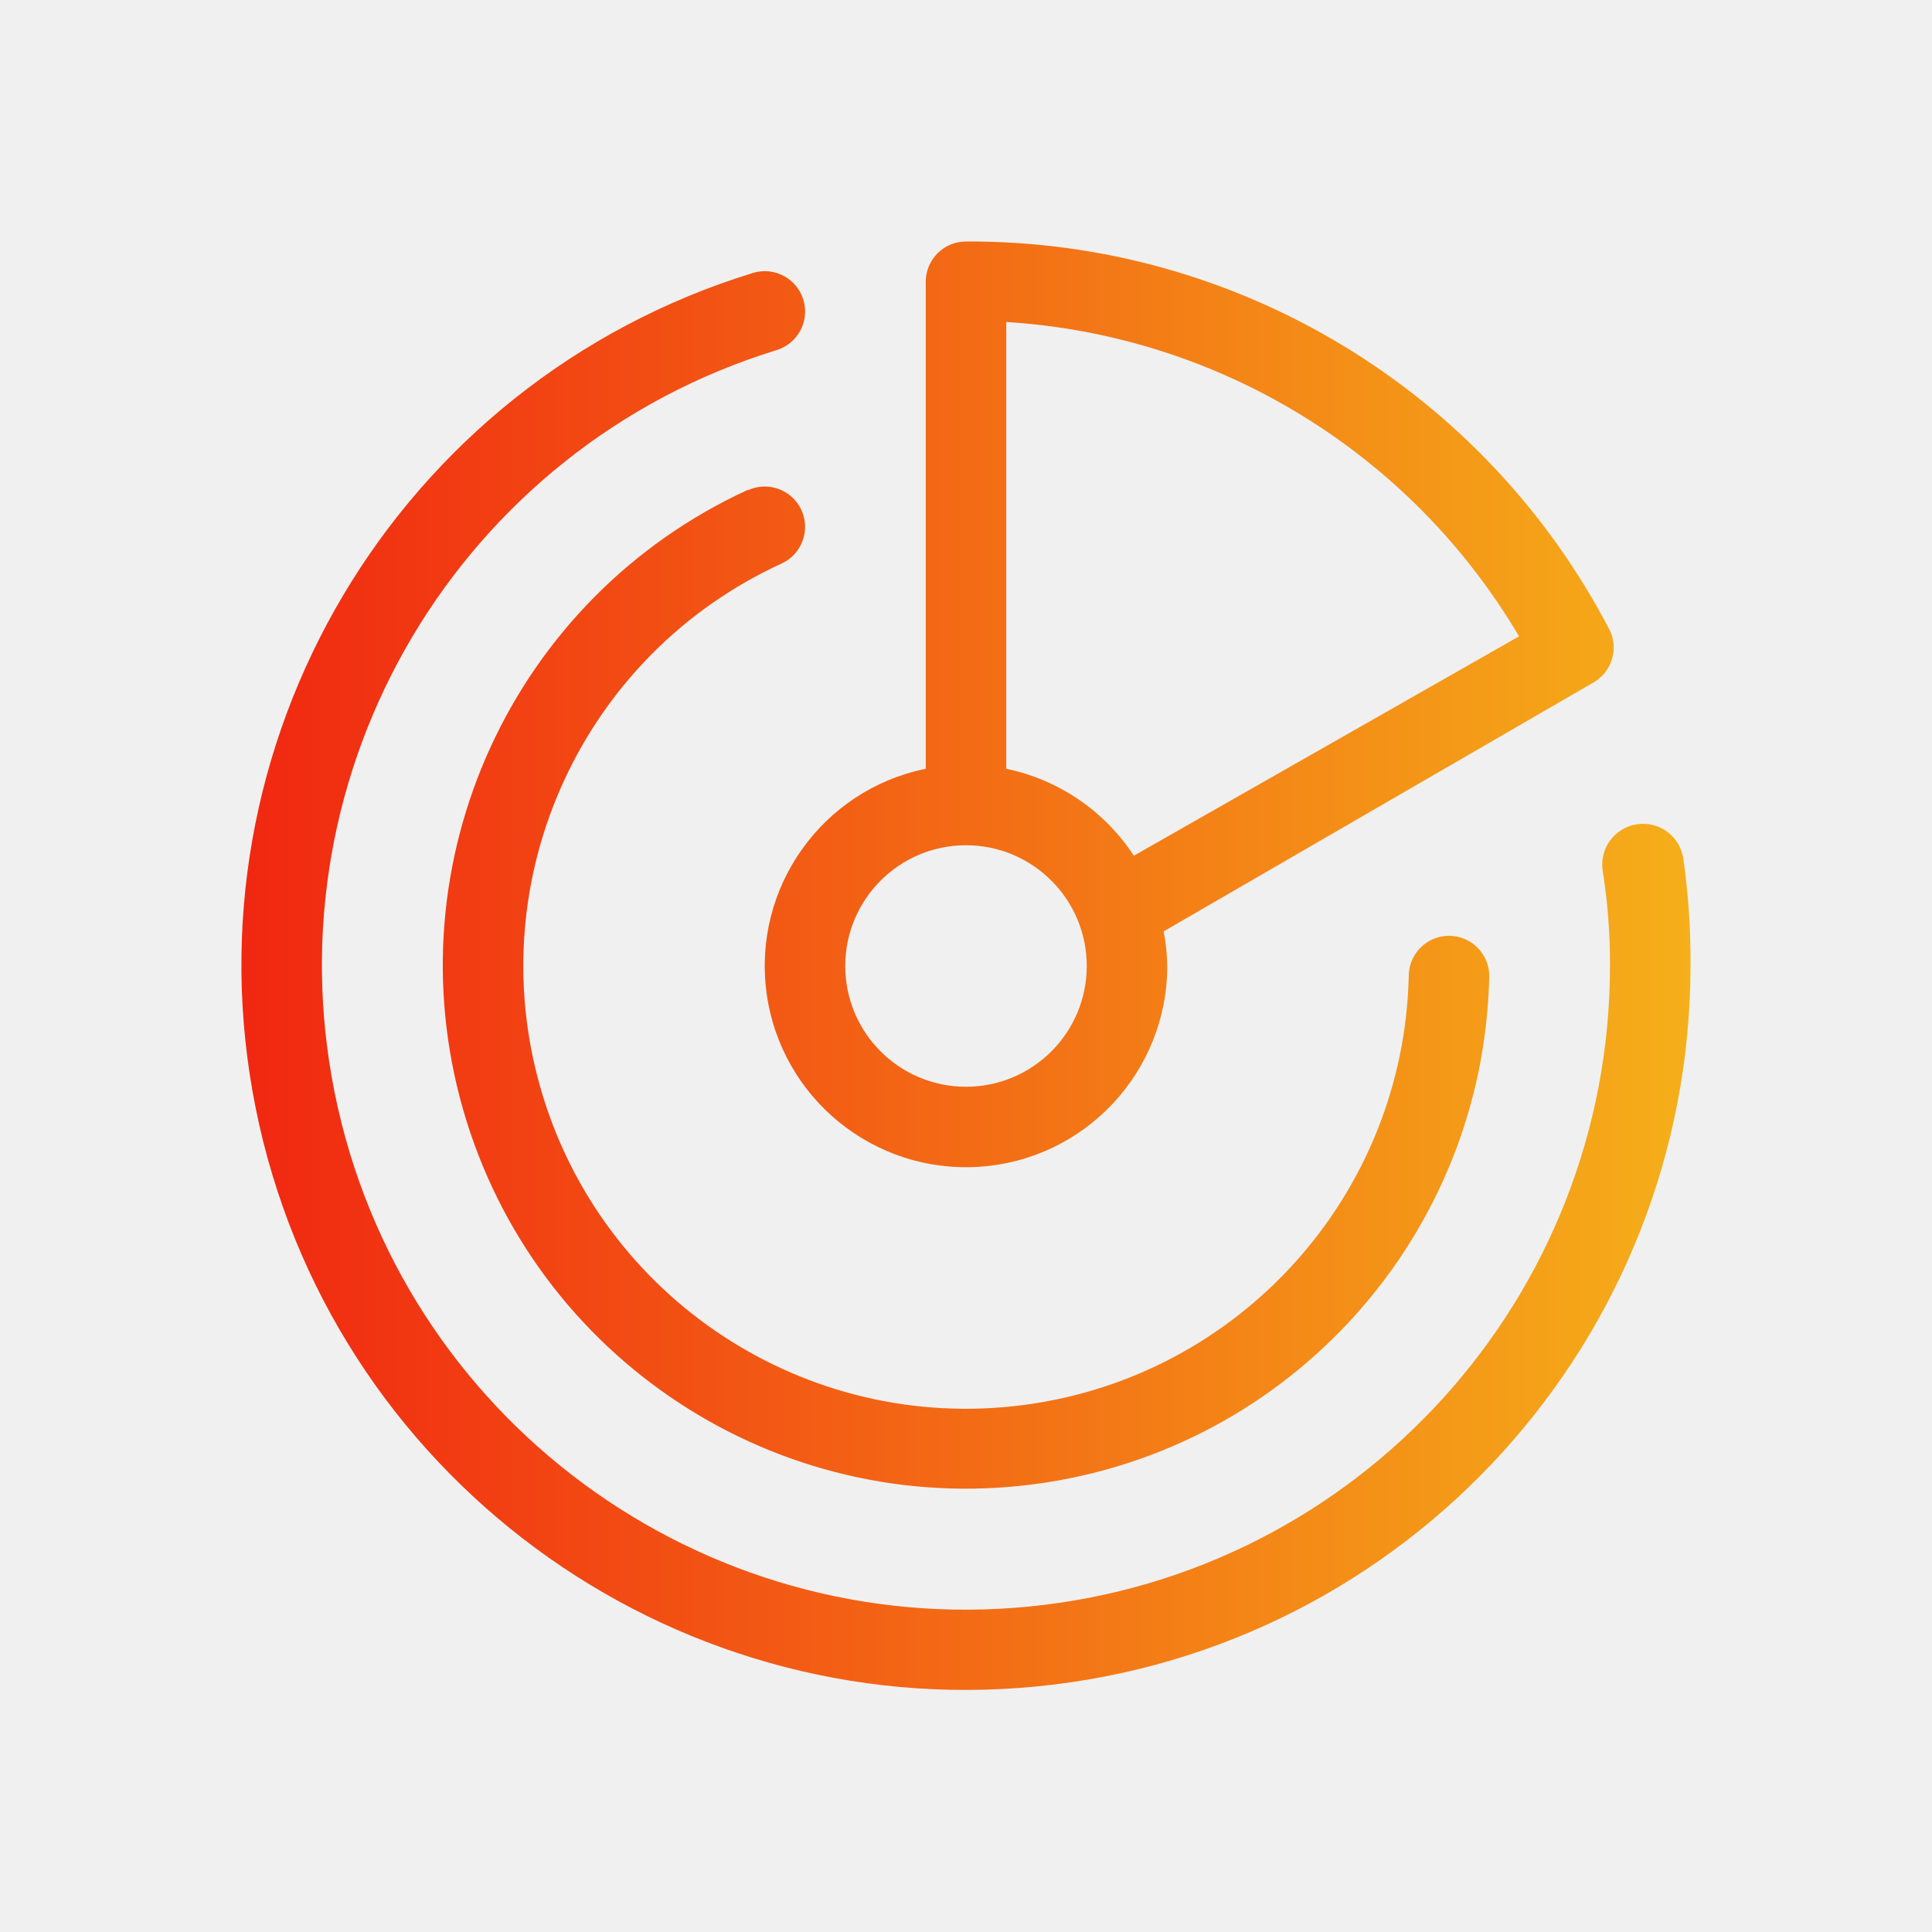
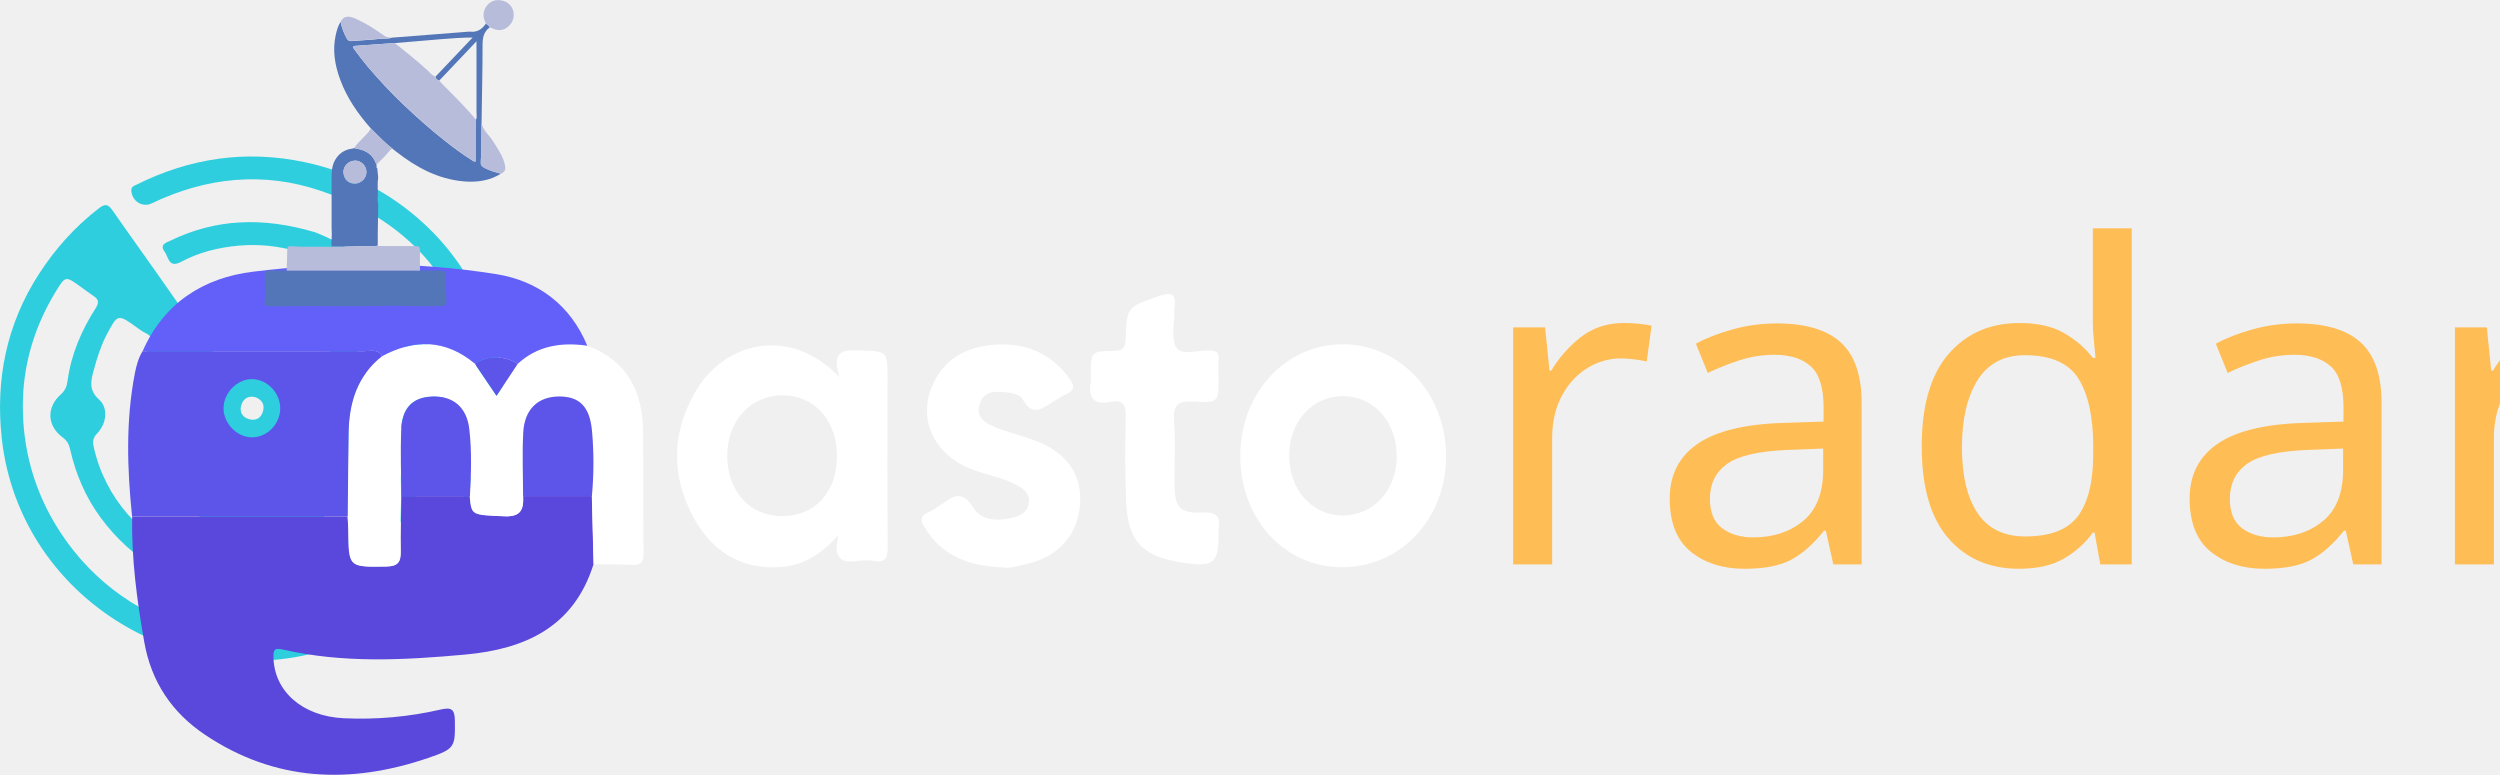
- <svg xmlns="http://www.w3.org/2000/svg" viewBox="0 0 48 48" id="radar">
+ <svg xmlns="http://www.w3.org/2000/svg" id="Layer_2" viewBox="0 0 292.45 90.63">
  <defs>
-     <linearGradient id="a" x1="6" x2="42" y1="24" y2="24" gradientUnits="userSpaceOnUse">
-       <stop offset="0" stop-color="#f12711" />
-       <stop offset="1" stop-color="#f5af19" />
-     </linearGradient>
+     <style>.cls-1{fill:#b7bcdb;}.cls-1,.cls-2,.cls-3,.cls-4,.cls-5,.cls-6,.cls-7{stroke-width:0px;}.cls-2{fill:#5a47db;}.cls-3{fill:#6260f9;}.cls-8{fill:#ffbd55;font-family:FranklinGothic-Demi, 'Franklin Gothic Demi';font-size:51.72px;font-weight:300;}.cls-4{fill:#5d54ea;}.cls-5{fill:#2fcede;}.cls-6{fill:#5276b8;}.cls-7{fill:#fff;}</style>
  </defs>
-   <path fill="url(#a)" d="M42,24A18,18,0,1,1,18.71,6.78a1,1,0,0,1,.58,1.92A16,16,0,1,0,40,24a14.78,14.78,0,0,0-.18-2.36,1,1,0,0,1,2-.32A17.77,17.77,0,0,1,42,24ZM18.58,12.17A13,13,0,1,0,37,24.25a1,1,0,0,0-1-1,1,1,0,0,0-1,1A11,11,0,1,1,19.42,14a1,1,0,1,0-.84-1.82ZM23,19.1V7a1,1,0,0,1,1-1,17.92,17.92,0,0,1,16,9.67l0,0v0h0a.11.11,0,0,1,0,0,1,1,0,0,1-.4,1.28L28.91,23.14A4.82,4.82,0,0,1,29,24a5,5,0,1,1-6-4.9ZM25,8V19.1a5,5,0,0,1,3.17,2.16l9.57-5.45A15.94,15.94,0,0,0,25,8ZM21,24a3,3,0,1,0,3-3A3,3,0,0,0,21,24Z" />
+   <g id="Layer_1-2">
+     <path class="cls-5" d="M36.74,27.12c7.64,3.02,12.76,8.62,14.32,17.24.11.63.3,1.18.68,1.71.78,1.09.8,2.3.09,3.39-.51.78-.7,1.6-.89,2.48-1.18,5.6-4.01,10.18-8.67,13.53-9.69,6.97-23.2,5-30.5-4.92-1.76-2.4-2.92-5.1-3.57-8-.13-.59-.35-1-.88-1.39-1.82-1.35-1.91-3.51-.2-5.03.53-.47.71-.99.79-1.62.42-3.09,1.63-5.88,3.29-8.47.41-.64.35-1.01-.24-1.4-.52-.35-1.01-.73-1.52-1.09-1.8-1.3-1.78-1.29-2.94.6-2.33,3.81-3.66,8.04-3.81,12.39-.18,5.05.98,9.98,3.59,14.47,7.41,12.72,23.01,17.17,36.01,10.26,10.11-5.37,15.04-16.22,13.72-26.43-1.46-11.32-7.77-18.88-18.5-22.52-6.7-2.27-13.36-1.6-19.76,1.47-1.1.53-2.33-.27-2.39-1.51-.02-.43.29-.52.55-.65,6.27-3.14,12.84-4.12,19.73-2.66,5.29,1.12,9.99,3.54,13.92,7.16,3.28,3.02,5.78,6.71,7.38,10.95,3.33,8.84,2.61,17.43-1.97,25.58-3.11,5.52-7.75,9.53-13.59,12.13C23.4,82.78,2.32,70.8.2,51.23c-.74-6.83.57-13.32,4.35-19.17,1.91-2.96,4.24-5.56,7.05-7.72.74-.56,1.07-.42,1.56.27,2.44,3.5,4.95,6.96,7.38,10.47.6.87,1,1.12,2.08.52,6.45-3.64,14.52-1.77,18.47,4.28,3.8,5.83,3.14,13.33-2.06,18.2-.6.56-.95,1.12-1.04,2.02-.24,2.43-2.96,3.61-4.92,2.16-.67-.5-1.26-.61-2.07-.55-5.63.41-10.2-1.6-13.27-6.38-3.04-4.73-3.05-9.67-.32-14.58.46-.83.5-1.37-.42-1.81-.32-.15-.61-.36-.9-.57-2.31-1.68-2.32-1.69-3.65.86-.66,1.27-1.08,2.64-1.46,4.02-.34,1.24-.65,2.36.6,3.48,1.11,1,.91,2.8-.23,3.99-.48.51-.52.94-.39,1.54,2.62,12.01,17,18.35,27.74,12.27,4.82-2.73,7.84-6.79,9.34-12.07.26-.9.26-1.47-.68-2.09-1.82-1.22-1.81-3.81,0-4.97.95-.61.94-1.21.74-2.1-2-8.95-10.85-15.37-20.12-14.57-2.39.21-4.68.77-6.79,1.9-1.47.78-1.46-.54-1.93-1.18-.63-.86.17-1.05.7-1.31,5.31-2.57,10.78-2.76,16.79-1ZM18.44,45.27c-.73,2.22-.42,5.5,1.5,8.47,2.42,3.74,6.2,6.03,11.04,5.25.53-.09.88-.3,1.16-.77.76-1.31,1.95-1.83,3.4-1.55.68.13,1.11-.09,1.55-.5,3.03-2.84,4.14-6.32,3.49-10.39-1.21-7.63-10.04-11.74-16.71-7.82-.76.45-.76.8-.27,1.44.86,1.13,1.75,2.26,2.46,3.49.6,1.04,1.14,1.43,2.39.93,1.59-.63,3.66.27,4.54,1.71.96,1.56.83,3.48-.32,4.87-1.21,1.45-3.06,1.87-4.84,1.11-1.61-.69-3-2.54-2.38-4.03.96-2.27-.48-2.94-1.85-3.86-.33-.22-.66-.44-.97-.69-2.42-1.91-2.79-1.79-4.19,2.34ZM29.91,46.47c-.86-.22-1.44.15-1.68.91-.25.78.1,1.42.89,1.65.78.22,1.4-.07,1.64-.9.23-.81-.11-1.36-.86-1.66Z" />
+     <path class="cls-2" d="M69.43,66c-2.3,7.35-7.99,9.93-14.99,10.57-7.14.65-14.29,1.04-21.37-.59-.94-.22-1.11.03-1.08.94.1,3.97,3.39,6.87,8.22,7.1,3.83.18,7.62-.16,11.35-1.02,1.21-.28,1.63-.06,1.65,1.26.03,3.11.07,3.32-3.13,4.41-9.1,3.1-17.92,2.77-26.1-2.72-3.85-2.58-6.29-6.17-7.11-10.88-.85-4.86-1.5-9.72-1.41-14.66,8.41,0,16.82,0,25.23,0,.03.52.09,1.04.09,1.56.03,4.42.02,4.36,4.45,4.29,1.33-.02,1.68-.52,1.66-1.75-.05-2.16.04-4.31.07-6.47,2.67,0,5.34,0,8.01,0,.22,2.3.22,2.16,4,2.34,1.98.1,2.31-.79,2.24-2.35,2.68,0,5.36,0,8.04,0,.07,2.66.13,5.31.2,7.97Z" />
+     <path class="cls-7" d="M69.43,66c-.07-2.66-.13-5.31-.2-7.97.23-2.54.24-5.1.01-7.63-.26-2.82-1.46-4.02-3.83-4.01-2.47,0-4.06,1.47-4.21,4.21-.13,2.48-.02,4.97-.02,7.45.07,1.56-.25,2.45-2.24,2.35-3.77-.19-3.78-.05-4-2.34.15-2.62.23-5.24-.07-7.84-.29-2.58-1.9-3.92-4.35-3.82-2.3.09-3.52,1.35-3.62,4-.09,2.55,0,5.1.02,7.65-.03,2.16-.12,4.32-.07,6.47.03,1.23-.32,1.73-1.66,1.75-4.43.07-4.42.12-4.45-4.29,0-.52-.06-1.04-.09-1.56.03-3.26.04-6.51.1-9.77.06-3.53,1.01-6.68,3.92-8.97,3.81-2.05,7.44-1.97,10.86.87.82,1.22,1.65,2.44,2.54,3.76.89-1.35,1.67-2.53,2.46-3.72,2.34-2.17,5.14-2.58,8.16-2.14,4.72,1.73,6.51,5.36,6.54,10.11.03,4.73,0,9.45.05,14.18.01,1.03-.29,1.4-1.34,1.34-1.51-.09-3.02-.05-4.53-.07Z" />
+     <path class="cls-4" d="M44.7,41.66c-2.91,2.29-3.86,5.44-3.92,8.97-.05,3.26-.07,6.51-.1,9.77-8.41,0-16.82,0-25.23,0-.58-5.6-.75-11.19.33-16.75.18-.9.41-1.78.9-2.57,8.63,0,17.26-.01,25.89,0,.74,0,1.61-.31,2.13.57ZM29.45,44.35c-1.77.01-3.34,1.68-3.3,3.49.05,1.73,1.57,3.28,3.26,3.32,1.8.04,3.36-1.53,3.37-3.38,0-1.84-1.55-3.44-3.34-3.43Z" />
+     <path class="cls-3" d="M44.7,41.66c-.52-.88-1.39-.57-2.13-.57-8.63-.02-17.26,0-25.89,0,2.48-5.64,7.1-8.6,12.94-9.31,9.47-1.16,19.01-1.22,28.44.29,4.87.78,8.66,3.59,10.64,8.37-3.02-.43-5.82-.02-8.16,2.14-1.29-.99-3.63-1.01-4.99-.04-3.41-2.84-7.05-2.92-10.86-.87Z" />
+     <path class="cls-7" d="M98.22,44.14c-1.03-3.2.48-3.21,2.35-3.15,3.24.11,3.25.03,3.25,3.3,0,6.56-.03,13.13.02,19.69,0,1.2-.19,1.86-1.57,1.64-.64-.1-1.32-.1-1.97,0-1.9.3-2.86-.29-2.22-3-2.12,2.31-4.18,3.54-6.75,3.71-4.75.33-8.13-1.91-10.26-5.91-2.54-4.77-2.51-9.7.19-14.45,3.42-6.04,11.16-7.92,16.95-1.84ZM97.91,53.3c-.01-4.11-2.63-7.03-6.32-7.06-3.76-.03-6.55,3.02-6.52,7.12.03,4.12,2.65,7,6.39,7.02,3.88.02,6.46-2.82,6.45-7.08Z" />
+     <path class="cls-7" d="M145.09,53.4c-.04-7.2,5.06-12.94,11.65-13.12,6.86-.19,12.39,5.6,12.42,13.01.03,7.43-5.35,13.14-12.31,13.06-6.65-.07-11.73-5.66-11.76-12.95ZM163.39,53.43c.02-4.07-2.63-7.06-6.28-7.09-3.56-.02-6.27,2.94-6.3,6.87-.03,4.07,2.65,7.09,6.29,7.09,3.57,0,6.27-2.95,6.3-6.88Z" />
+     <path class="cls-7" d="M117.43,66.38c-4.1-.15-7.21-1.34-9.24-4.64-.49-.79-.64-1.39.42-1.82.48-.2.91-.52,1.35-.81,1.37-.92,2.49-2.02,3.91.29.97,1.57,3.03,1.61,4.87,1.08.9-.26,1.52-.76,1.62-1.74.09-.93-.5-1.46-1.2-1.87-1.71-1.01-3.7-1.27-5.53-1.99-4.58-1.81-6.46-6.21-4.3-10.34,1.55-2.98,4.31-4.11,7.49-4.24,3.44-.13,6.25,1.16,8.3,4.01.6.84.57,1.38-.41,1.81-.48.21-.91.52-1.36.78-1.28.75-2.53,2.05-3.72-.21-.24-.45-1.12-.71-1.73-.78-1.31-.15-2.81-.27-3.3,1.36-.51,1.69.85,2.33,2.09,2.81,1.52.59,3.13.95,4.65,1.56,3.57,1.42,5.26,3.98,5,7.38-.27,3.56-2.52,6.1-6.2,6.95-1.02.24-2.04.52-2.7.42Z" />
+     <path class="cls-7" d="M142.55,44.16c0,2.86,0,2.99-2.87,2.81-1.9-.12-2.49.4-2.34,2.33.19,2.42.04,4.86.05,7.29,0,2.77.6,3.49,3.3,3.36,1.59-.08,2.12.44,1.86,1.93-.02.13,0,.26,0,.39,0,3.68-.53,4.12-4.32,3.53-4.61-.72-6.29-2.47-6.49-7.11-.14-3.28-.14-6.57-.05-9.85.04-1.43-.27-2.13-1.81-1.83-1.95.39-2.61-.46-2.28-2.32.05-.25,0-.52,0-.79,0-2.76,0-2.81,2.7-2.86,1.01-.02,1.33-.29,1.37-1.33.14-3.85.21-3.78,3.8-5.04,1.54-.54,2.18-.39,1.91,1.36-.02.13,0,.26,0,.39.03,1.44-.44,3.21.23,4.23.67,1.01,2.56.28,3.91.35.73.04,1.1.18,1.03.99-.06.72-.01,1.44-.01,2.17Z" />
+     <path class="cls-4" d="M61.19,58.04c0-2.48-.11-4.97.02-7.45.15-2.73,1.73-4.2,4.21-4.21,2.37,0,3.57,1.19,3.83,4.01.23,2.54.22,5.09-.01,7.63-2.68,0-5.36,0-8.04,0Z" />
+     <path class="cls-4" d="M46.95,58.04c-.02-2.55-.11-5.1-.02-7.65.09-2.65,1.32-3.91,3.62-4,2.45-.1,4.06,1.24,4.35,3.82.3,2.6.21,5.23.07,7.84-2.67,0-5.34,0-8.01,0Z" />
+     <path class="cls-4" d="M55.56,42.54c1.37-.97,3.71-.95,4.99.04-.78,1.19-1.57,2.37-2.46,3.72-.89-1.32-1.71-2.54-2.54-3.76Z" />
+     <path class="cls-6" d="M45.78,4.41c3.03-.24,6.06-.48,9.1-.71.03,0,.05-.01.08,0,.81.11,1.4-.25,1.85-.9.25.02.37.22.48.4-.68.5-.84,1.17-.84,2,0,2.93-.07,5.85-.11,8.78-.05,1.65.02,3.31-.1,4.96-.03.37.13.54.43.7.61.33,1.27.5,1.93.68-1.33.82-2.8,1.03-4.33.9-3.03-.26-5.57-1.64-7.91-3.47-.12-.09-.23-.18-.35-.27-.03-.02-.05-.05-.08-.07,0,0,0,0,0,0-.92-.72-1.73-1.56-2.55-2.39-1.5-1.7-2.78-3.53-3.57-5.67-.64-1.72-.94-3.47-.53-5.28.12-.52.26-1.05.56-1.51.14.69.39,1.34.73,1.95.13.23.27.32.53.3,1.14-.09,2.28-.14,3.41-.27.42-.05.85.03,1.26-.11ZM55.72,13.92c.07-.24.05-.49.02-.74V4.83c-1.44,1.52-2.91,3.06-4.37,4.61-.22-.1-.42-.2-.41-.49,1.44-1.52,2.89-3.04,4.33-4.56-1.26,0-2.46.1-3.65.19-1.82.15-3.65.3-5.47.46-.36.02-.72.04-1.07.07-1.17.08-2.33.17-3.5.25-.3.02-.38.12-.18.39.52.7,1.05,1.4,1.61,2.07,1.35,1.58,2.76,3.1,4.27,4.52,1.52,1.45,3.1,2.84,4.75,4.14,1.05.84,2.14,1.62,3.27,2.34.24.15.34.13.34-.19,0-1.54,0-3.09.01-4.63.01-.03.02-.06.03-.08Z" />
+     <path class="cls-6" d="M49.12,31.65c.81,0,1.62,0,2.44,0,.48,0,.56.09.57.55.03,1,.06,2,.09,2.99.02.52-.02.57-.55.59-1.13.06-2.26.05-3.39.02-2.53-.08-5.06.04-7.59.02-2.73-.03-5.46-.03-8.19.02-.41,0-.82-.03-1.24-.04-.24,0-.34-.13-.31-.36.12-1.13,0-2.26.02-3.39,0-.28.09-.38.36-.38.73,0,1.46-.02,2.2-.04,5.2,0,10.4,0,15.6,0Z" />
+     <path class="cls-6" d="M44.25,23.82c-.02,1.17-.04,2.34-.06,3.51,0,.03,0,.06,0,.1,0,.42,0,.85,0,1.27-.1.08-.21.1-.34.09-1.69-.03-3.39.12-5.08.06,0-.05,0-.1,0-.15,0-.03,0-.07,0-.1,0-.13,0-.25,0-.38.06-.54.05-1.07.02-1.61,0-1.95,0-3.91,0-5.86,0-.67.04-1.33.36-1.94.42-.79,1.06-1.27,1.95-1.41.04,0,.07,0,.11-.01.07-.02.14-.04.21-.07.12.03.23.06.35.08,1.11.18,1.91.75,2.26,1.85.01.05.02.11.04.16-.06.11-.05.19.06.26.01.1.02.2.03.3,0,.06.01.11.02.17.02.21.04.42.06.63-.11.67-.03,1.34-.04,2.02,0,.34-.08.69.04,1.02ZM41.54,18.79c-.73,0-1.36.61-1.37,1.32,0,.8.54,1.36,1.33,1.37.72,0,1.37-.64,1.36-1.38,0-.7-.62-1.31-1.33-1.32Z" />
+     <path class="cls-1" d="M38.76,28.85c1.69.06,3.39-.1,5.08-.06.12,0,.24-.02.34-.09.14.11.3.08.46.08,1.33,0,2.65.02,3.98,0,.41,0,.52.13.51.53-.03.78,0,1.57,0,2.35-5.2,0-10.4,0-15.6,0,.03-.81.07-1.62.07-2.42,0-.36.14-.47.47-.44,1.56.13,3.13.03,4.69.07Z" />
+     <path class="cls-1" d="M57.29,3.2c-.12-.19-.23-.38-.48-.4.01-.16-.08-.28-.13-.41-.31-.79,0-1.68.74-2.15.64-.41,1.71-.25,2.24.34.55.6.58,1.54.09,2.21-.53.72-1.31.92-2.12.55-.11-.05-.22-.09-.33-.14Z" />
+     <path class="cls-1" d="M58.6,20.32c-.66-.18-1.32-.34-1.93-.68-.3-.16-.46-.33-.43-.7.12-1.65.05-3.31.1-4.96-.11,1.11.81,1.69,1.3,2.49.57.92,1.23,1.8,1.44,2.9.09.49,0,.71-.48.95Z" />
+     <path class="cls-1" d="M45.78,4.41c-.41.14-.84.06-1.26.11-1.13.13-2.27.18-3.41.27-.26.02-.4-.07-.53-.3-.35-.61-.6-1.26-.73-1.95.3-.63.88-.75,1.72-.37,1.18.53,2.28,1.22,3.32,1.97.29.21.57.25.89.27Z" />
+     <path class="cls-1" d="M44.04,19.26c-.35-1.11-1.14-1.67-2.26-1.85-.12-.02-.23-.05-.35-.08.28-.47.68-.83,1.05-1.22.33-.34.68-.66.9-1.09.82.83,1.63,1.67,2.55,2.39-.21.02-.32.18-.43.32-.45.55-.97,1.03-1.46,1.53Z" />
+     <path class="cls-1" d="M45.94,17.41s.05.05.08.07c-.03-.02-.05-.05-.08-.07Z" />
+     <path class="cls-1" d="M38.78,28.6s0,.07,0,.1c-.04-.03-.04-.07,0-.1Z" />
+     <path class="cls-1" d="M41.23,17.39s-.07,0-.11.01c.04,0,.07,0,.11-.01Z" />
+     <path class="cls-1" d="M55.69,14c0,1.54-.02,3.09-.01,4.63,0,.32-.1.34-.34.19-1.13-.72-2.22-1.5-3.27-2.34-1.65-1.31-3.22-2.7-4.75-4.14-1.51-1.43-2.93-2.94-4.27-4.52-.57-.67-1.09-1.37-1.61-2.07-.2-.27-.12-.37.18-.39,1.17-.08,2.33-.17,3.5-.25.36-.03.71-.04,1.07-.07,1.29,1.04,2.6,2.06,3.82,3.19.29.27.54.64.97.73-.01.29.19.39.41.49.18.19.36.39.54.58,1.31,1.28,2.58,2.59,3.77,3.99Z" />
+     <path class="cls-1" d="M55.72,13.92c-.05-.25-.08-.49.02-.74.02.25.05.49-.02.74Z" />
+     <path class="cls-1" d="M41.54,18.79c.71,0,1.33.62,1.33,1.32,0,.74-.64,1.39-1.36,1.38-.79,0-1.34-.57-1.33-1.37,0-.72.64-1.33,1.37-1.32Z" />
+     <text class="cls-8" transform="translate(172.62 66.02)">
+       <tspan x="0" y="0">radar</tspan>
+     </text>
+   </g>
</svg>
